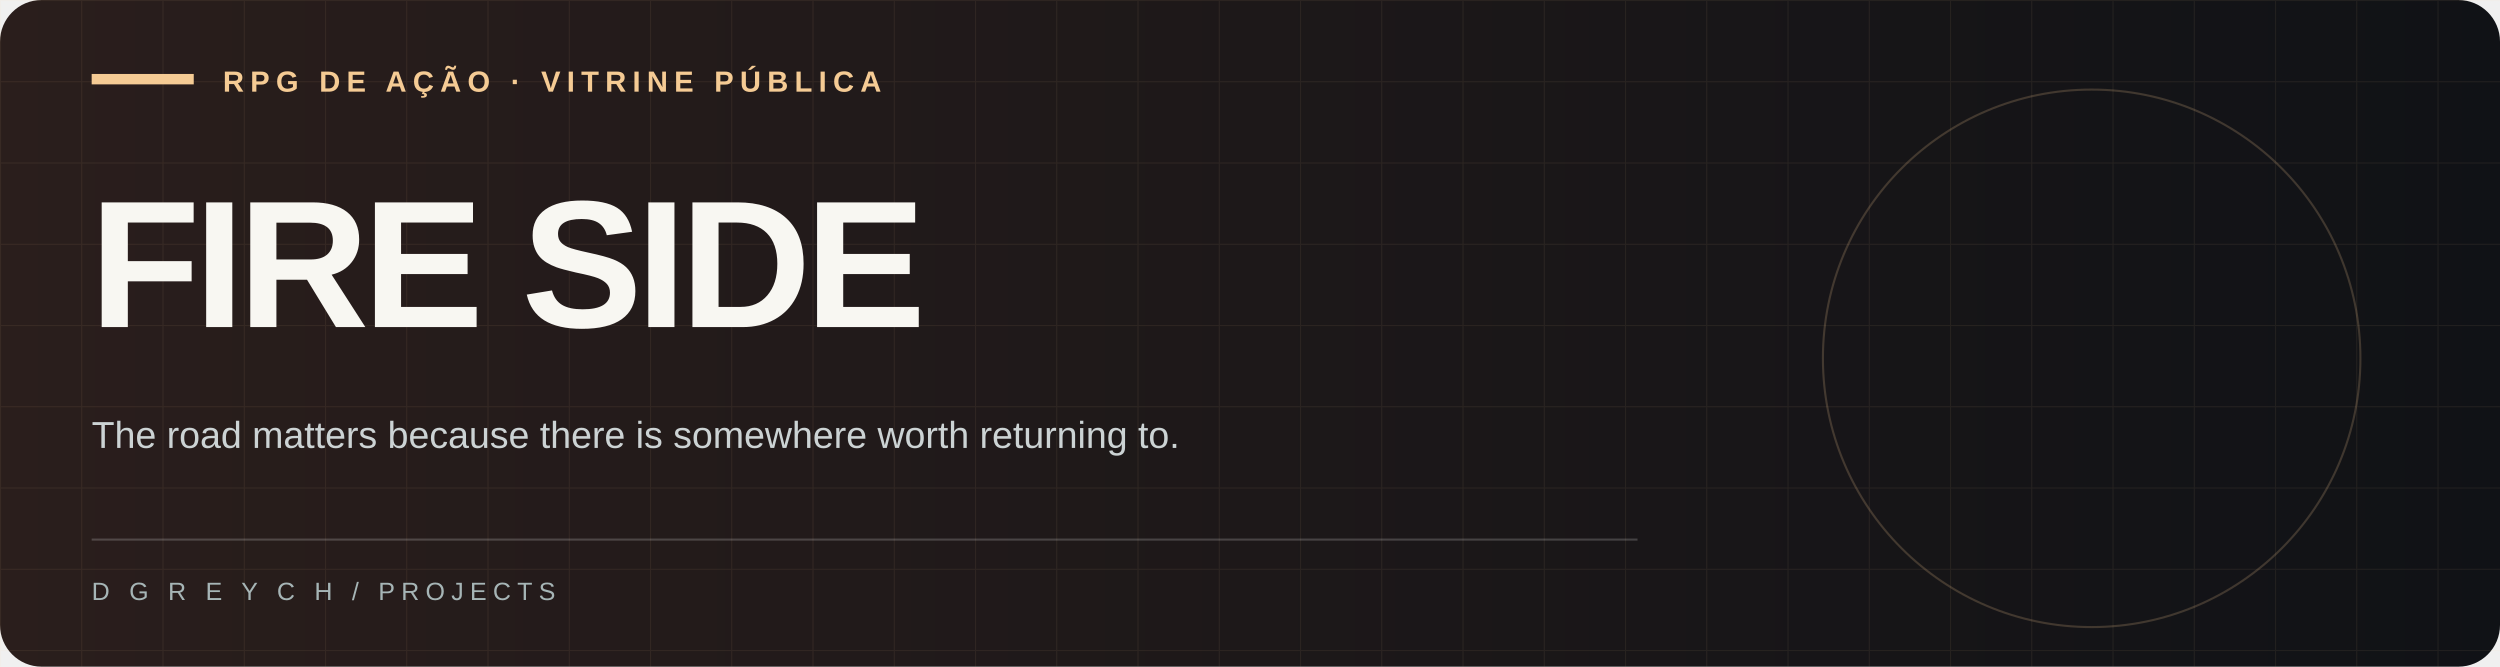
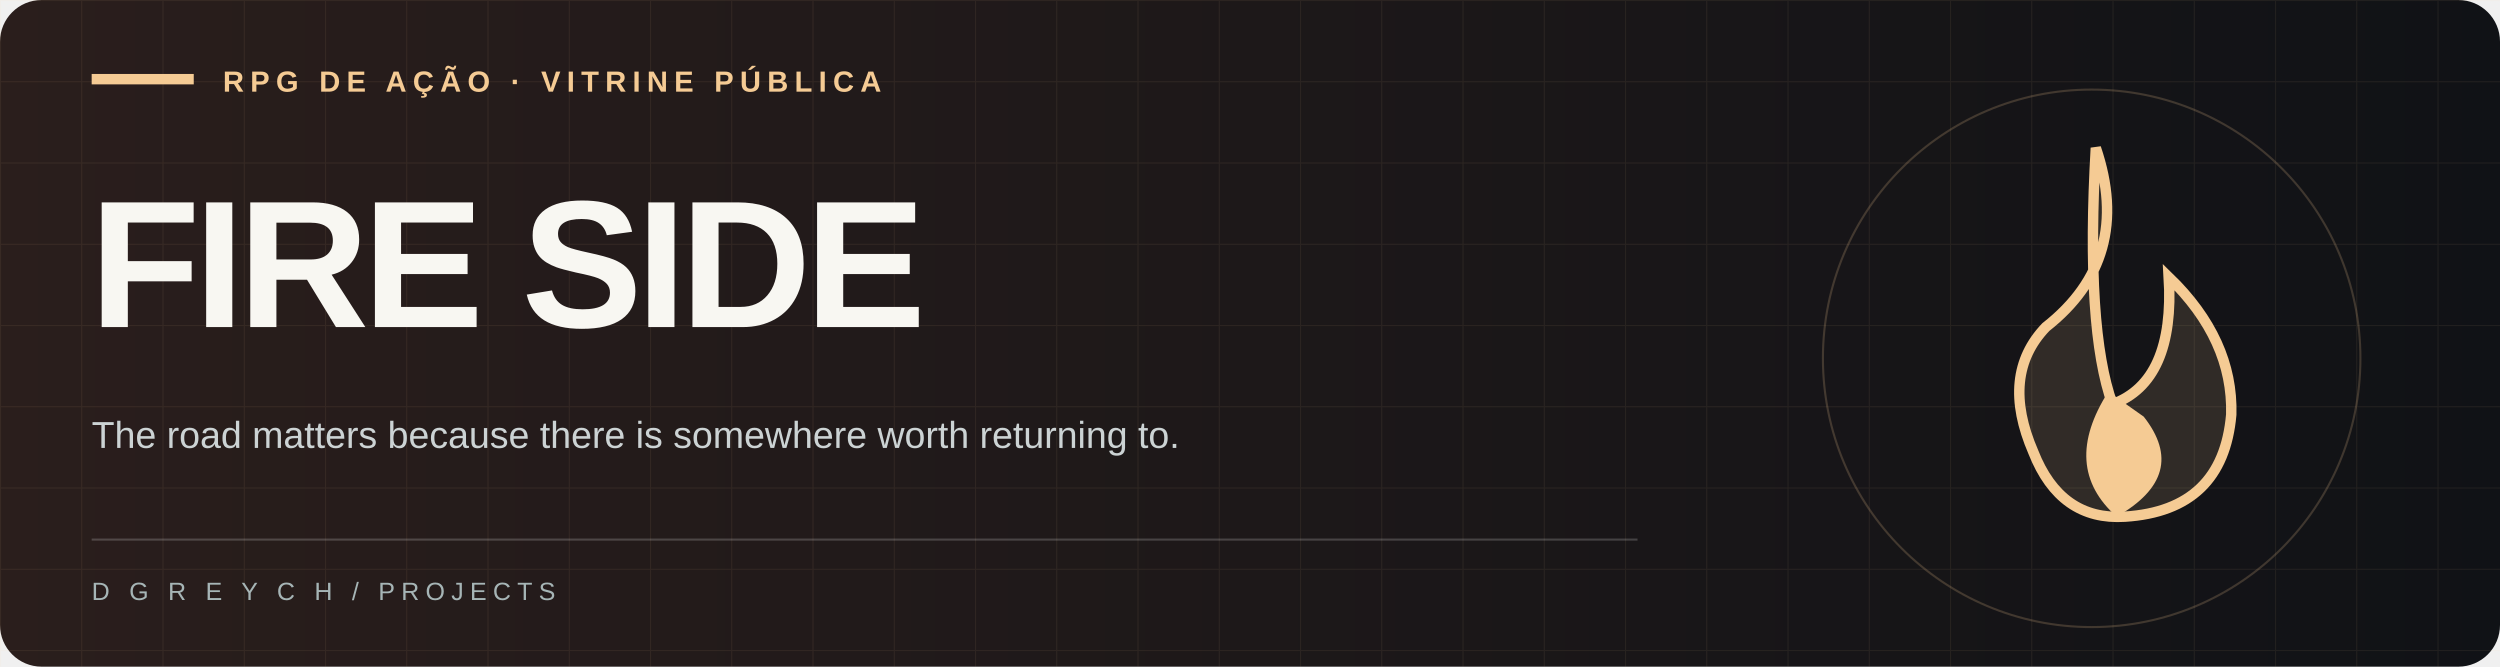
<svg xmlns="http://www.w3.org/2000/svg" width="1200" height="320" viewBox="0 0 1200 320">
  <defs>
    <linearGradient id="gradient">
      <stop stop-color="#2A1E1C" />
      <stop offset="1" stop-color="#101216" />
    </linearGradient>
    <pattern id="grid" width="39" height="39" patternUnits="userSpaceOnUse">
      <path d="M39 0H0V39" fill="none" stroke="#F5CB94" stroke-opacity=".07" />
    </pattern>
  </defs>
  <rect width="1200" height="320" rx="20" fill="url(#gradient)" />
  <rect width="1200" height="320" fill="url(#grid)" />
  <path d="M44 38H93" stroke="#F5CB94" stroke-width="5" />
  <text x="107" y="44" font-family="Arial,sans-serif" font-size="14" letter-spacing="3" fill="#F5CB94" font-weight="700">RPG DE AÇÃO · VITRINE PÚBLICA</text>
  <text x="43" y="157" font-family="Arial,sans-serif" font-size="87" font-weight="800" letter-spacing="-3" fill="#F8F7F2">FIRE SIDE</text>
  <text x="44" y="215" font-family="Arial,sans-serif" font-size="18" fill="#CCD3D4">The road matters because there is somewhere worth returning to.</text>
  <path d="M44 259H786" stroke="white" stroke-opacity=".19" />
  <text x="44" y="288" font-family="Arial,sans-serif" font-size="12" letter-spacing="3" fill="#A6B5B6">D G R E Y C H   /   PROJECTS</text>
-   <circle cx="1004" cy="172" r="129" stroke="#F5CB94" stroke-opacity=".2" fill="none" />undefined</svg>
+   <circle cx="1004" cy="172" r="129" stroke="#F5CB94" stroke-opacity=".2" fill="none" />
+   <path d="M1006 71Q1024 124 982 157Q960 180 976 217Q989 250 1020 248Q1067 245 1071 199Q1072 163 1041 133Q1044 183 1014 194Q1001 158 1006 71Z" fill="#F5CB94" fill-opacity=".13" stroke="#F5CB94" stroke-width="5" />
+   <path d="M1012 188Q989 224 1016 248Q1051 228 1029 200Z" fill="#F5CB94" />
+ </svg>
